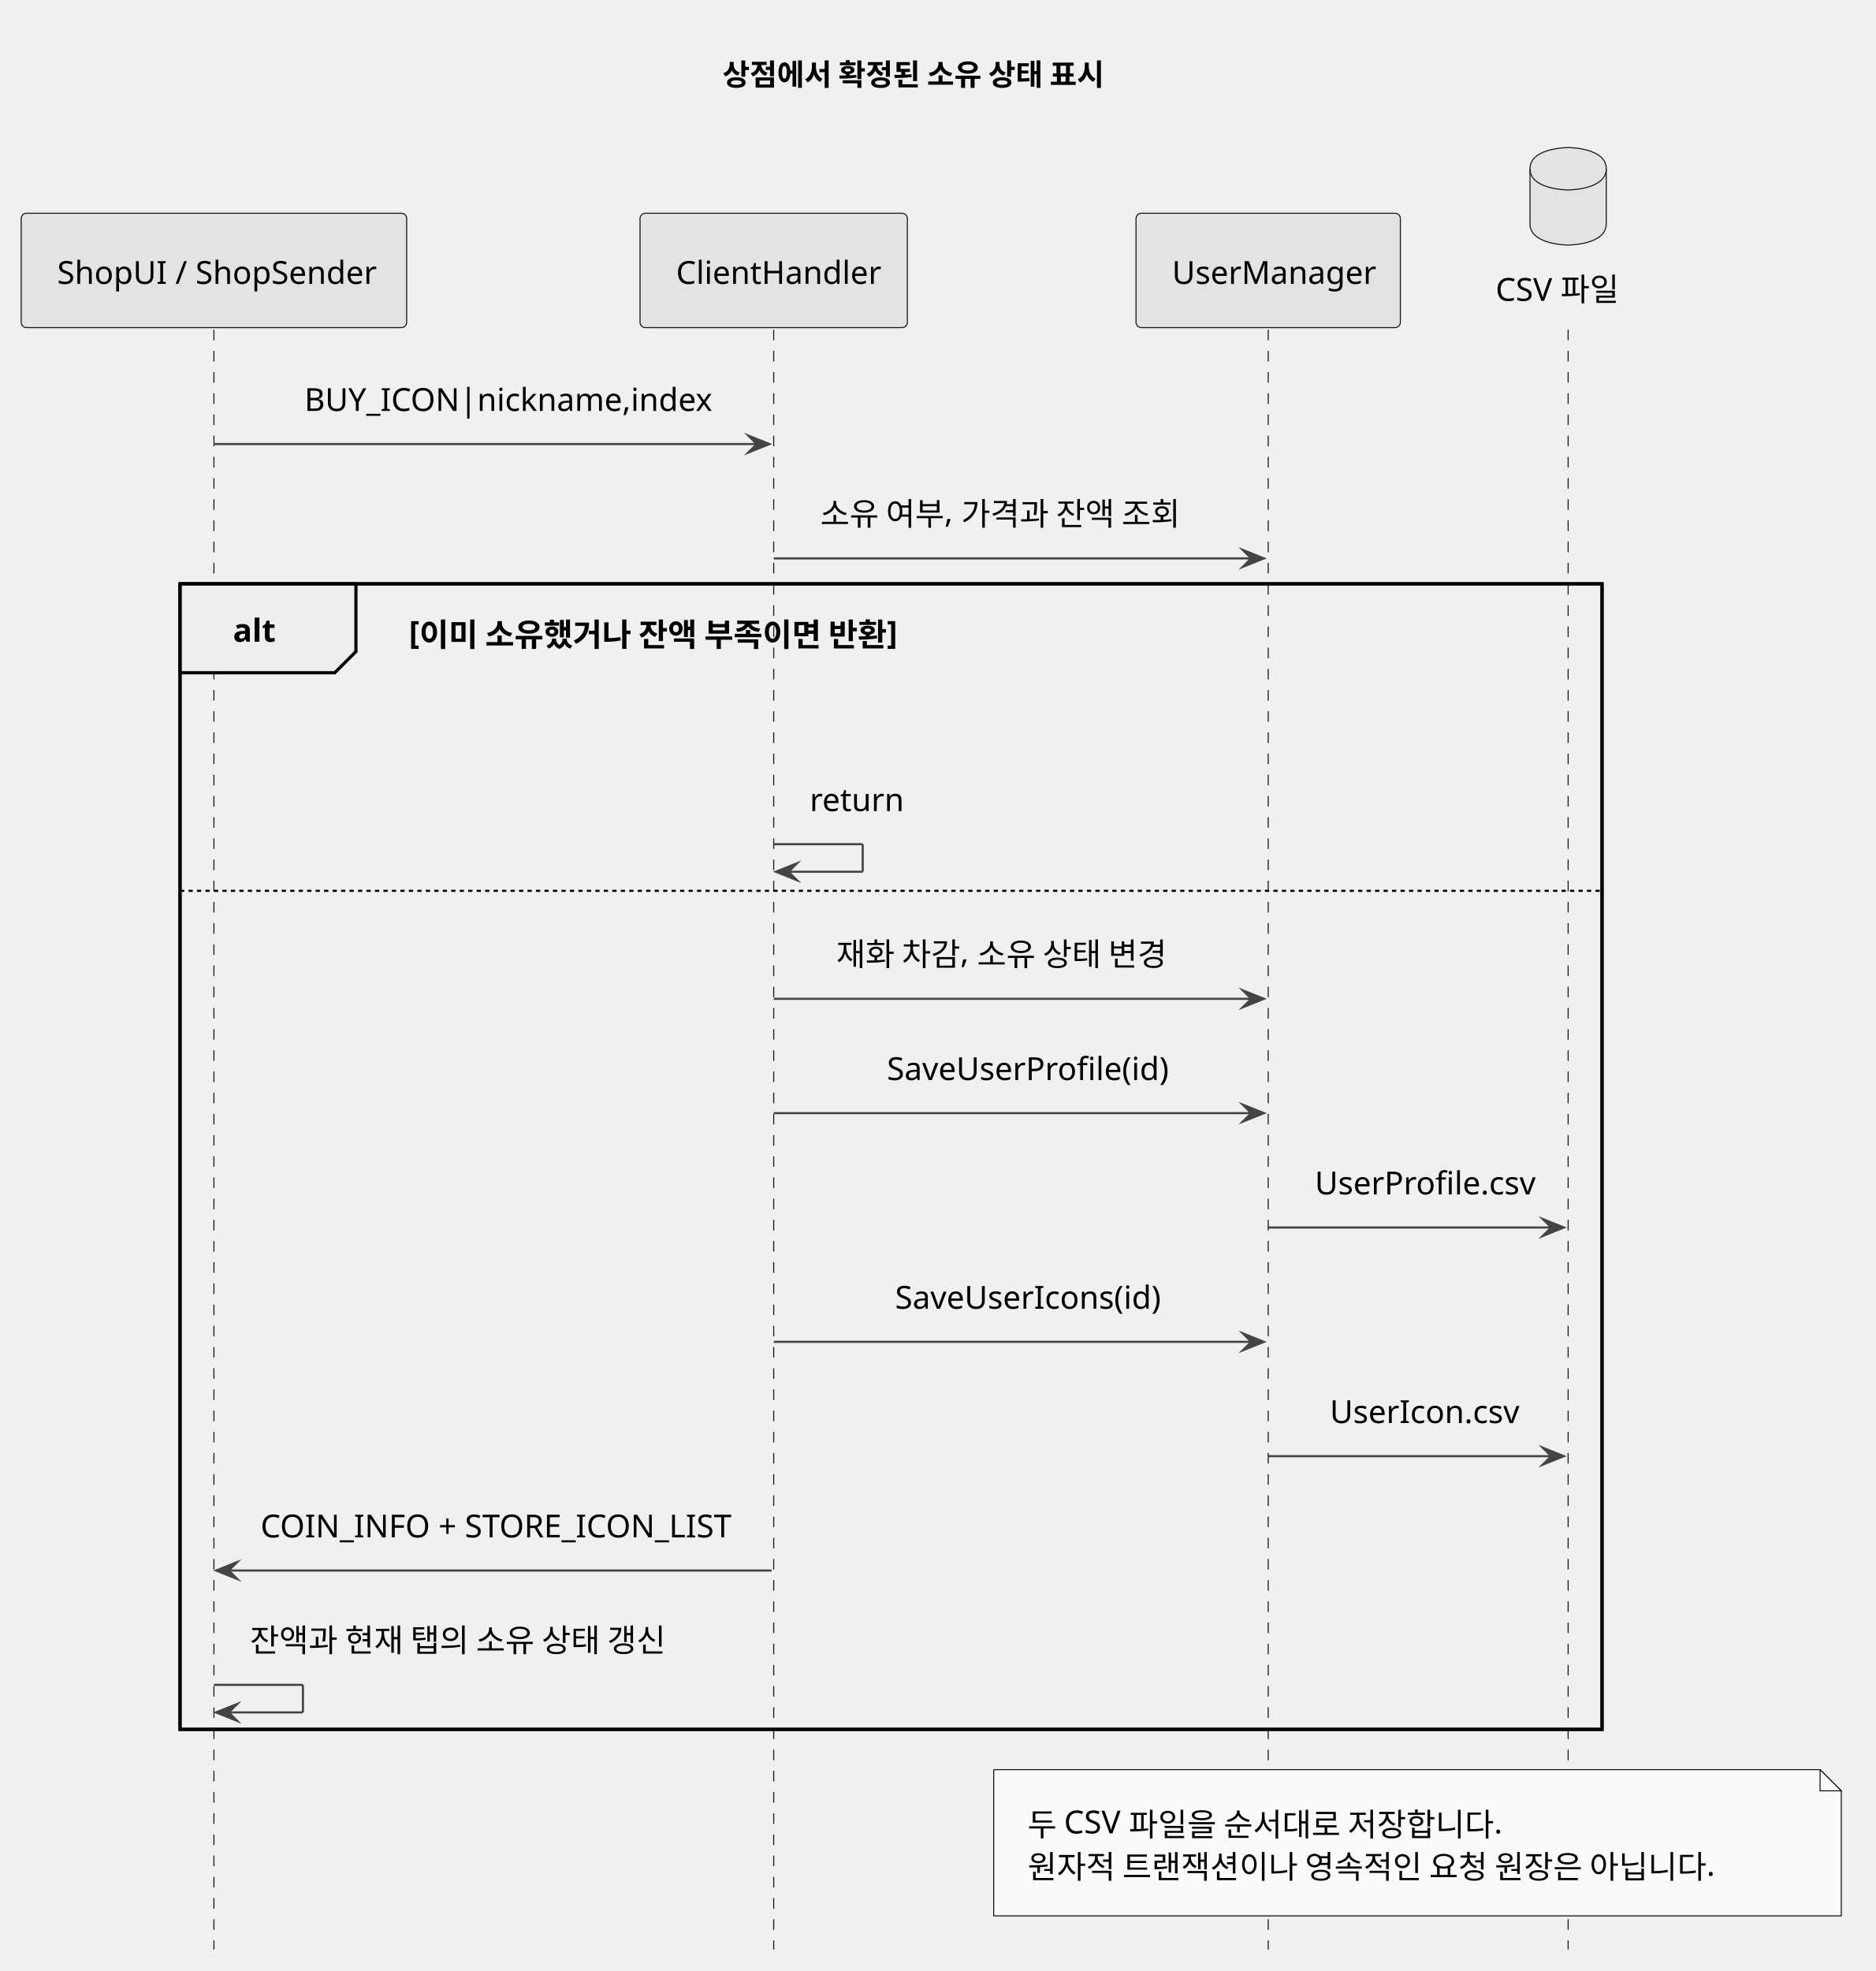
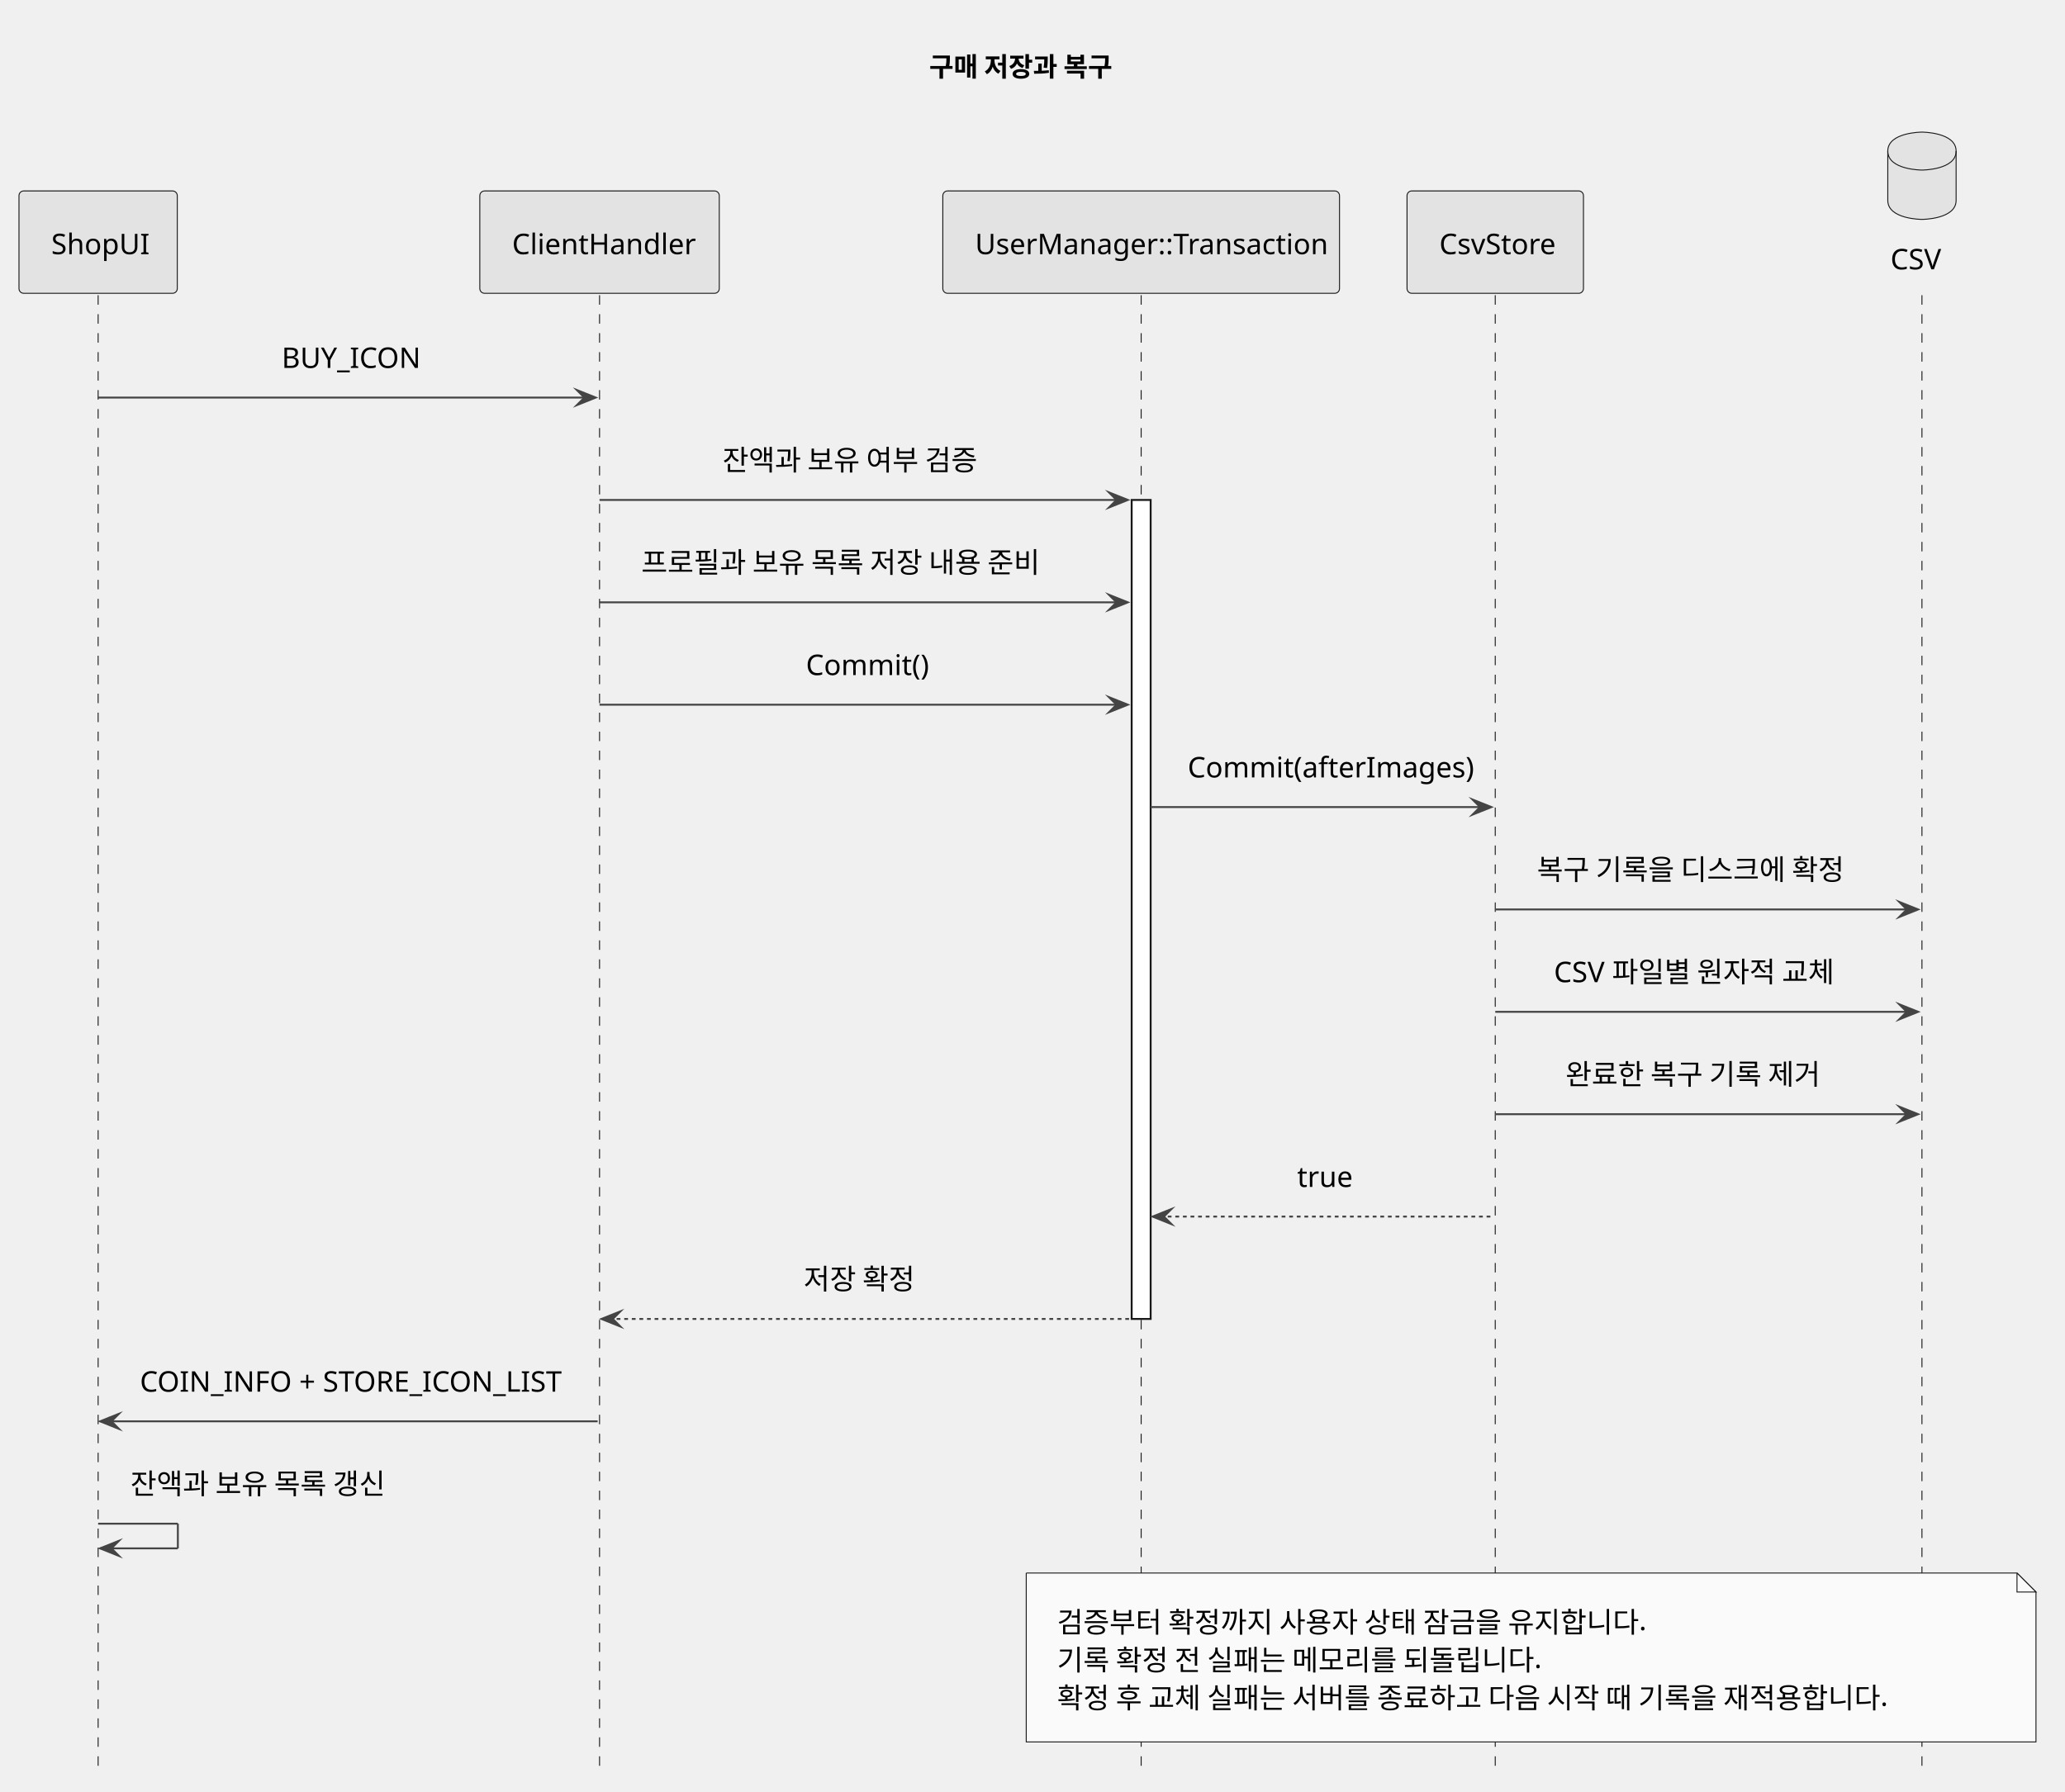
- <svg xmlns="http://www.w3.org/2000/svg" version="1.1" data-diagram-type="SEQUENCE" style="width:885px;height:930px;background:#FFFFFF;" width="885px" height="930px" viewBox="0 0 885 930" zoomAndPan="magnify" preserveAspectRatio="none" contentStyleType="text/css">
+ <svg xmlns="http://www.w3.org/2000/svg" version="1.1" data-diagram-type="SEQUENCE" style="width:1088px;height:944px;background:#FFFFFF;" width="1088px" height="944px" viewBox="0 0 1088 944" zoomAndPan="magnify" preserveAspectRatio="none" contentStyleType="text/css">
  <defs />
  <g font-family="sans-serif" lengthAdjust="spacing">
    <g class="title" data-source-line="11">
-       <text x="340.964" y="40.237" fill="#000" font-size="14" textLength="201.688" font-weight="700" font-family="'Malgun Gothic'">상점에서 확정된 소유 상태 표시</text>
+       <text x="489.553" y="40.237" fill="#000" font-size="14" textLength="107.844" font-weight="700" font-family="'Malgun Gothic'">구매 저장과 복구</text>
    </g>
-     <rect x="84.96" y="275.475" width="671.107" height="540.512" fill="none" style="stroke:#000;stroke-width:1.5;" />
    <g class="participant-lifeline" data-qualified-name="UI" data-entity-uid="part1" id="part1-lifeline" data-source-line="12">
      <g>
-         <rect x="97.46" y="155.572" width="8" height="764.316" fill="#000" fill-opacity="0" />
-         <line x1="100.96" y1="155.572" x2="100.96" y2="919.889" style="stroke:#181818;stroke-width:0.5;stroke-dasharray:5,5;" />
+         <rect x="48.205" y="155.572" width="8" height="778.268" fill="#000" fill-opacity="0" />
+         <line x1="51.705" y1="155.572" x2="51.705" y2="933.84" style="stroke:#181818;stroke-width:0.5;stroke-dasharray:5,5;" />
      </g>
    </g>
    <g class="participant-lifeline" data-qualified-name="H" data-entity-uid="part2" id="part2-lifeline" data-source-line="13">
      <g>
-         <rect x="361.641" y="155.572" width="8" height="764.316" fill="#000" fill-opacity="0" />
-         <line x1="365.141" y1="155.572" x2="365.141" y2="919.889" style="stroke:#181818;stroke-width:0.5;stroke-dasharray:5,5;" />
+         <rect x="312.385" y="155.572" width="8" height="778.268" fill="#000" fill-opacity="0" />
+         <line x1="315.885" y1="155.572" x2="315.885" y2="933.84" style="stroke:#181818;stroke-width:0.5;stroke-dasharray:5,5;" />
      </g>
    </g>
-     <g class="participant-lifeline" data-qualified-name="U" data-entity-uid="part3" id="part3-lifeline" data-source-line="14">
+     <g class="participant-lifeline" data-qualified-name="T" data-entity-uid="part3" id="part3-lifeline" data-source-line="14">
      <g>
-         <rect x="595.016" y="155.572" width="8" height="764.316" fill="#000" fill-opacity="0" />
-         <line x1="598.516" y1="155.572" x2="598.516" y2="919.889" style="stroke:#181818;stroke-width:0.5;stroke-dasharray:5,5;" />
+         <rect x="597.752" y="155.572" width="8" height="778.268" fill="#000" fill-opacity="0" />
+         <line x1="601.252" y1="155.572" x2="601.252" y2="933.84" style="stroke:#181818;stroke-width:0.5;stroke-dasharray:5,5;" />
      </g>
    </g>
-     <g class="participant-lifeline" data-qualified-name="D" data-entity-uid="part4" id="part4-lifeline" data-source-line="15">
+     <g>
+       <rect x="596.252" y="263.475" width="10" height="431.609" fill="#FFF" style="stroke:#181818;stroke-width:1;" />
+     </g>
+     <g class="participant-lifeline" data-qualified-name="S" data-entity-uid="part4" id="part4-lifeline" data-source-line="15">
      <g>
-         <rect x="736.567" y="155.572" width="8" height="764.316" fill="#000" fill-opacity="0" />
-         <line x1="740.067" y1="155.572" x2="740.067" y2="919.889" style="stroke:#181818;stroke-width:0.5;stroke-dasharray:5,5;" />
+         <rect x="784.311" y="155.572" width="8" height="778.268" fill="#000" fill-opacity="0" />
+         <line x1="787.811" y1="155.572" x2="787.811" y2="933.84" style="stroke:#181818;stroke-width:0.5;stroke-dasharray:5,5;" />
+       </g>
+     </g>
+     <g class="participant-lifeline" data-qualified-name="D" data-entity-uid="part5" id="part5-lifeline" data-source-line="16">
+       <g>
+         <rect x="1009.131" y="155.572" width="8" height="778.268" fill="#000" fill-opacity="0" />
+         <line x1="1012.631" y1="155.572" x2="1012.631" y2="933.84" style="stroke:#181818;stroke-width:0.5;stroke-dasharray:5,5;" />
      </g>
    </g>
    <g class="participant participant-head" data-qualified-name="UI" data-entity-uid="part1" id="part1-head" data-source-line="12">
-       <rect x="10" y="100.621" width="181.92" height="53.951" fill="#E3E3E3" style="stroke:#181818;stroke-width:0.5;" rx="2.5" ry="2.5" />
-       <text x="27" y="133.947" fill="#000" font-size="15" textLength="147.92" font-family="'Malgun Gothic'">ShopUI / ShopSender</text>
+       <rect x="10" y="100.621" width="83.409" height="53.951" fill="#E3E3E3" style="stroke:#181818;stroke-width:0.5;" rx="2.5" ry="2.5" />
+       <text x="27" y="133.947" fill="#000" font-size="15" textLength="49.409" font-family="'Malgun Gothic'">ShopUI</text>
    </g>
    <g class="participant participant-head" data-qualified-name="H" data-entity-uid="part2" id="part2-head" data-source-line="13">
-       <rect x="302.057" y="100.621" width="126.168" height="53.951" fill="#E3E3E3" style="stroke:#181818;stroke-width:0.5;" rx="2.5" ry="2.5" />
-       <text x="319.057" y="133.947" fill="#000" font-size="15" textLength="92.168" font-family="'Malgun Gothic'">ClientHandler</text>
+       <rect x="252.801" y="100.621" width="126.168" height="53.951" fill="#E3E3E3" style="stroke:#181818;stroke-width:0.5;" rx="2.5" ry="2.5" />
+       <text x="269.801" y="133.947" fill="#000" font-size="15" textLength="92.168" font-family="'Malgun Gothic'">ClientHandler</text>
    </g>
-     <g class="participant participant-head" data-qualified-name="U" data-entity-uid="part3" id="part3-head" data-source-line="14">
-       <rect x="536.138" y="100.621" width="124.754" height="53.951" fill="#E3E3E3" style="stroke:#181818;stroke-width:0.5;" rx="2.5" ry="2.5" />
-       <text x="553.138" y="133.947" fill="#000" font-size="15" textLength="90.754" font-family="'Malgun Gothic'">UserManager</text>
+     <g class="participant participant-head" data-qualified-name="T" data-entity-uid="part3" id="part3-head" data-source-line="14">
+       <rect x="496.75" y="100.621" width="209.005" height="53.951" fill="#E3E3E3" style="stroke:#181818;stroke-width:0.5;" rx="2.5" ry="2.5" />
+       <text x="513.75" y="133.947" fill="#000" font-size="15" textLength="175.005" font-family="'Malgun Gothic'">UserManager::Transaction</text>
    </g>
-     <g class="participant participant-head" data-qualified-name="D" data-entity-uid="part4" id="part4-head" data-source-line="15">
-       <text x="705.84" y="141.947" fill="#000" font-size="15" textLength="62.454" font-family="'Malgun Gothic'">CSV 파일</text>
-       <path d="M722.067,79.621 C722.067,69.621 740.067,69.621 740.067,69.621 C740.067,69.621 758.067,69.621 758.067,79.621 L758.067,105.621 C758.067,115.621 740.067,115.621 740.067,115.621 C740.067,115.621 722.067,115.621 722.067,105.621 L722.067,79.621" style="stroke:#181818;stroke-width:0.5;" fill="#E3E3E3" />
-       <path d="M722.067,79.621 C722.067,89.621 740.067,89.621 740.067,89.621 C740.067,89.621 758.067,89.621 758.067,79.621" style="stroke:#181818;stroke-width:0.5;" fill="none" />
+     <g class="participant participant-head" data-qualified-name="S" data-entity-uid="part4" id="part4-head" data-source-line="15">
+       <rect x="741.331" y="100.621" width="92.96" height="53.951" fill="#E3E3E3" style="stroke:#181818;stroke-width:0.5;" rx="2.5" ry="2.5" />
+       <text x="758.331" y="133.947" fill="#000" font-size="15" textLength="58.96" font-family="'Malgun Gothic'">CsvStore</text>
    </g>
-     <g class="message" data-entity-1="part1" data-entity-2="part2" id="msg1" data-source-line="16">
-       <polygon points="353.141,205.523,363.141,209.523,353.141,213.523,357.141,209.523" fill="#444" style="stroke:#444;stroke-width:1;stroke-linejoin:miter;stroke-miterlimit:10;" />
-       <line x1="100.96" y1="209.523" x2="359.141" y2="209.523" style="stroke:#444;stroke-width:1;" />
-       <text x="143.658" y="193.898" fill="#000" font-size="15" textLength="178.784" font-family="'Malgun Gothic'">BUY_ICON|nickname,index</text>
+     <g class="participant participant-head" data-qualified-name="D" data-entity-uid="part5" id="part5-head" data-source-line="16">
+       <text x="996.041" y="141.947" fill="#000" font-size="15" textLength="27.18" font-family="'Malgun Gothic'">CSV</text>
+       <path d="M994.631,79.621 C994.631,69.621 1012.631,69.621 1012.631,69.621 C1012.631,69.621 1030.631,69.621 1030.631,79.621 L1030.631,105.621 C1030.631,115.621 1012.631,115.621 1012.631,115.621 C1012.631,115.621 994.631,115.621 994.631,105.621 L994.631,79.621" style="stroke:#181818;stroke-width:0.5;" fill="#E3E3E3" />
+       <path d="M994.631,79.621 C994.631,89.621 1012.631,89.621 1012.631,89.621 C1012.631,89.621 1030.631,89.621 1030.631,79.621" style="stroke:#181818;stroke-width:0.5;" fill="none" />
    </g>
-     <g class="message" data-entity-1="part2" data-entity-2="part3" id="msg2" data-source-line="17">
-       <polygon points="586.516,259.475,596.516,263.475,586.516,267.475,590.516,263.475" fill="#444" style="stroke:#444;stroke-width:1;stroke-linejoin:miter;stroke-miterlimit:10;" />
-       <line x1="365.141" y1="263.475" x2="592.516" y2="263.475" style="stroke:#444;stroke-width:1;" />
-       <text x="387.141" y="247.849" fill="#000" font-size="15" textLength="189.375" font-family="'Malgun Gothic'">소유 여부, 가격과 잔액 조회</text>
+     <g class="message" data-entity-1="part1" data-entity-2="part2" id="msg1" data-source-line="17">
+       <polygon points="303.885,205.523,313.885,209.523,303.885,213.523,307.885,209.523" fill="#444" style="stroke:#444;stroke-width:1;stroke-linejoin:miter;stroke-miterlimit:10;" />
+       <line x1="51.705" y1="209.523" x2="309.885" y2="209.523" style="stroke:#444;stroke-width:1;" />
+       <text x="148.404" y="193.898" fill="#000" font-size="15" textLength="70.781" font-family="'Malgun Gothic'">BUY_ICON</text>
    </g>
-     <path d="M84.96,275.475 L167.985,275.475 L167.985,307.426 L157.985,317.426 L84.96,317.426 L84.96,275.475" style="stroke:#000;stroke-width:1.5;" fill="#EEE" />
-     <rect x="84.96" y="275.475" width="671.107" height="540.512" fill="none" style="stroke:#000;stroke-width:1.5;" />
-     <text x="109.96" y="302.8" fill="#000" font-size="15" textLength="18.025" font-weight="700" font-family="'Malgun Gothic'">alt</text>
-     <text x="192.985" y="303.8" fill="#000" font-size="15" textLength="256.831" font-weight="700" font-family="'Malgun Gothic'">[이미 소유했거나 잔액 부족이면 반환]</text>
-     <g class="message" data-entity-1="part2" data-entity-2="part2" id="msg3" data-source-line="19">
-       <line x1="365.141" y1="398.328" x2="407.141" y2="398.328" style="stroke:#444;stroke-width:1;" />
-       <line x1="407.141" y1="398.328" x2="407.141" y2="411.328" style="stroke:#444;stroke-width:1;" />
-       <line x1="366.141" y1="411.328" x2="407.141" y2="411.328" style="stroke:#444;stroke-width:1;" />
-       <polygon points="376.141,407.328,366.141,411.328,376.141,415.328,372.141,411.328" fill="#444" style="stroke:#444;stroke-width:1;stroke-linejoin:miter;stroke-miterlimit:10;" />
-       <text x="382.141" y="382.703" fill="#000" font-size="15" textLength="41.147" font-family="'Malgun Gothic'">return</text>
+     <g class="message" data-entity-1="part2" data-entity-2="part3" id="msg2" data-source-line="18">
+       <polygon points="584.252,259.475,594.252,263.475,584.252,267.475,588.252,263.475" fill="#444" style="stroke:#444;stroke-width:1;stroke-linejoin:miter;stroke-miterlimit:10;" />
+       <line x1="315.885" y1="263.475" x2="590.252" y2="263.475" style="stroke:#444;stroke-width:1;" />
+       <text x="380.659" y="247.849" fill="#000" font-size="15" textLength="150.82" font-family="'Malgun Gothic'">잔액과 보유 여부 검증</text>
    </g>
-     <line x1="84.96" y1="420.328" x2="756.067" y2="420.328" style="stroke:#000;stroke-width:1;stroke-dasharray:2,2;" />
+     <g class="message" data-entity-1="part2" data-entity-2="part3" id="msg3" data-source-line="20">
+       <polygon points="584.252,313.426,594.252,317.426,584.252,321.426,588.252,317.426" fill="#444" style="stroke:#444;stroke-width:1;stroke-linejoin:miter;stroke-miterlimit:10;" />
+       <line x1="315.885" y1="317.426" x2="590.252" y2="317.426" style="stroke:#444;stroke-width:1;" />
+       <text x="337.885" y="301.8" fill="#000" font-size="15" textLength="236.367" font-family="'Malgun Gothic'">프로필과 보유 목록 저장 내용 준비</text>
+     </g>
    <g class="message" data-entity-1="part2" data-entity-2="part3" id="msg4" data-source-line="21">
-       <polygon points="586.516,467.279,596.516,471.279,586.516,475.279,590.516,471.279" fill="#444" style="stroke:#444;stroke-width:1;stroke-linejoin:miter;stroke-miterlimit:10;" />
-       <line x1="365.141" y1="471.279" x2="592.516" y2="471.279" style="stroke:#444;stroke-width:1;" />
-       <text x="394.641" y="455.654" fill="#000" font-size="15" textLength="174.375" font-family="'Malgun Gothic'">재화 차감, 소유 상태 변경</text>
+       <polygon points="584.252,367.377,594.252,371.377,584.252,375.377,588.252,371.377" fill="#444" style="stroke:#444;stroke-width:1;stroke-linejoin:miter;stroke-miterlimit:10;" />
+       <line x1="315.885" y1="371.377" x2="590.252" y2="371.377" style="stroke:#444;stroke-width:1;" />
+       <text x="424.615" y="355.751" fill="#000" font-size="15" textLength="62.908" font-family="'Malgun Gothic'">Commit()</text>
    </g>
-     <g class="message" data-entity-1="part2" data-entity-2="part3" id="msg5" data-source-line="22">
-       <polygon points="586.516,521.23,596.516,525.23,586.516,529.23,590.516,525.23" fill="#444" style="stroke:#444;stroke-width:1;stroke-linejoin:miter;stroke-miterlimit:10;" />
-       <line x1="365.141" y1="525.23" x2="592.516" y2="525.23" style="stroke:#444;stroke-width:1;" />
-       <text x="418.569" y="509.605" fill="#000" font-size="15" textLength="126.519" font-family="'Malgun Gothic'">SaveUserProfile(id)</text>
+     <g class="message" data-entity-1="part3" data-entity-2="part4" id="msg5" data-source-line="22">
+       <polygon points="775.811,421.328,785.811,425.328,775.811,429.328,779.811,425.328" fill="#444" style="stroke:#444;stroke-width:1;stroke-linejoin:miter;stroke-miterlimit:10;" />
+       <line x1="606.252" y1="425.328" x2="781.811" y2="425.328" style="stroke:#444;stroke-width:1;" />
+       <text x="625.752" y="409.703" fill="#000" font-size="15" textLength="142.559" font-family="'Malgun Gothic'">Commit(afterImages)</text>
    </g>
-     <g class="message" data-entity-1="part3" data-entity-2="part4" id="msg6" data-source-line="23">
-       <polygon points="728.067,575.182,738.067,579.182,728.067,583.182,732.067,579.182" fill="#444" style="stroke:#444;stroke-width:1;stroke-linejoin:miter;stroke-miterlimit:10;" />
-       <line x1="598.516" y1="579.182" x2="734.067" y2="579.182" style="stroke:#444;stroke-width:1;" />
-       <text x="620.516" y="563.556" fill="#000" font-size="15" textLength="97.551" font-family="'Malgun Gothic'">UserProfile.csv</text>
+     <g class="message" data-entity-1="part4" data-entity-2="part5" id="msg6" data-source-line="23">
+       <polygon points="1000.631,475.279,1010.631,479.279,1000.631,483.279,1004.631,479.279" fill="#444" style="stroke:#444;stroke-width:1;stroke-linejoin:miter;stroke-miterlimit:10;" />
+       <line x1="787.811" y1="479.279" x2="1006.631" y2="479.279" style="stroke:#444;stroke-width:1;" />
+       <text x="809.811" y="463.654" fill="#000" font-size="15" textLength="180.82" font-family="'Malgun Gothic'">복구 기록을 디스크에 확정</text>
    </g>
-     <g class="message" data-entity-1="part2" data-entity-2="part3" id="msg7" data-source-line="24">
-       <polygon points="586.516,629.133,596.516,633.133,586.516,637.133,590.516,633.133" fill="#444" style="stroke:#444;stroke-width:1;stroke-linejoin:miter;stroke-miterlimit:10;" />
-       <line x1="365.141" y1="633.133" x2="592.516" y2="633.133" style="stroke:#444;stroke-width:1;" />
-       <text x="422.425" y="617.507" fill="#000" font-size="15" textLength="118.806" font-family="'Malgun Gothic'">SaveUserIcons(id)</text>
+     <g class="message" data-entity-1="part4" data-entity-2="part5" id="msg7" data-source-line="24">
+       <polygon points="1000.631,529.23,1010.631,533.23,1000.631,537.23,1004.631,533.23" fill="#444" style="stroke:#444;stroke-width:1;stroke-linejoin:miter;stroke-miterlimit:10;" />
+       <line x1="787.811" y1="533.23" x2="1006.631" y2="533.23" style="stroke:#444;stroke-width:1;" />
+       <text x="818.721" y="517.605" fill="#000" font-size="15" textLength="163" font-family="'Malgun Gothic'">CSV 파일별 원자적 교체</text>
    </g>
-     <g class="message" data-entity-1="part3" data-entity-2="part4" id="msg8" data-source-line="25">
-       <polygon points="728.067,683.084,738.067,687.084,728.067,691.084,732.067,687.084" fill="#444" style="stroke:#444;stroke-width:1;stroke-linejoin:miter;stroke-miterlimit:10;" />
-       <line x1="598.516" y1="687.084" x2="734.067" y2="687.084" style="stroke:#444;stroke-width:1;" />
-       <text x="627.62" y="671.458" fill="#000" font-size="15" textLength="83.342" font-family="'Malgun Gothic'">UserIcon.csv</text>
+     <g class="message" data-entity-1="part4" data-entity-2="part5" id="msg8" data-source-line="25">
+       <polygon points="1000.631,583.182,1010.631,587.182,1000.631,591.182,1004.631,587.182" fill="#444" style="stroke:#444;stroke-width:1;stroke-linejoin:miter;stroke-miterlimit:10;" />
+       <line x1="787.811" y1="587.182" x2="1006.631" y2="587.182" style="stroke:#444;stroke-width:1;" />
+       <text x="824.811" y="571.556" fill="#000" font-size="15" textLength="150.82" font-family="'Malgun Gothic'">완료한 복구 기록 제거</text>
    </g>
-     <g class="message" data-entity-1="part2" data-entity-2="part1" id="msg9" data-source-line="26">
-       <polygon points="111.96,737.035,101.96,741.035,111.96,745.035,107.96,741.035" fill="#444" style="stroke:#444;stroke-width:1;stroke-linejoin:miter;stroke-miterlimit:10;" />
-       <line x1="105.96" y1="741.035" x2="364.141" y2="741.035" style="stroke:#444;stroke-width:1;" />
-       <text x="122.96" y="725.41" fill="#000" font-size="15" textLength="220.181" font-family="'Malgun Gothic'">COIN_INFO + STORE_ICON_LIST</text>
+     <g class="message" data-entity-1="part4" data-entity-2="part3" id="msg9" data-source-line="26">
+       <polygon points="617.252,637.133,607.252,641.133,617.252,645.133,613.252,641.133" fill="#444" style="stroke:#444;stroke-width:1;stroke-linejoin:miter;stroke-miterlimit:10;" />
+       <line x1="611.252" y1="641.133" x2="786.811" y2="641.133" style="stroke:#444;stroke-width:1;stroke-dasharray:2,2;" />
+       <text x="683.445" y="625.507" fill="#000" font-size="15" textLength="27.173" font-family="'Malgun Gothic'">true</text>
    </g>
-     <g class="message" data-entity-1="part1" data-entity-2="part1" id="msg10" data-source-line="27">
-       <line x1="100.96" y1="794.986" x2="142.96" y2="794.986" style="stroke:#444;stroke-width:1;" />
-       <line x1="142.96" y1="794.986" x2="142.96" y2="807.986" style="stroke:#444;stroke-width:1;" />
-       <line x1="101.96" y1="807.986" x2="142.96" y2="807.986" style="stroke:#444;stroke-width:1;" />
-       <polygon points="111.96,803.986,101.96,807.986,111.96,811.986,107.96,807.986" fill="#444" style="stroke:#444;stroke-width:1;stroke-linejoin:miter;stroke-miterlimit:10;" />
-       <text x="117.96" y="779.361" fill="#000" font-size="15" textLength="221.367" font-family="'Malgun Gothic'">잔액과 현재 탭의 소유 상태 갱신</text>
+     <g class="message" data-entity-1="part3" data-entity-2="part2" id="msg10" data-source-line="27">
+       <polygon points="326.885,691.084,316.885,695.084,326.885,699.084,322.885,695.084" fill="#444" style="stroke:#444;stroke-width:1;stroke-linejoin:miter;stroke-miterlimit:10;" />
+       <line x1="320.885" y1="695.084" x2="595.252" y2="695.084" style="stroke:#444;stroke-width:1;stroke-dasharray:2,2;" />
+       <text x="423.432" y="679.458" fill="#000" font-size="15" textLength="65.273" font-family="'Malgun Gothic'">저장 확정</text>
    </g>
-     <path d="M468.967,834.986 L468.967,903.986 L868.967,903.986 L868.967,844.986 L858.967,834.986 L468.967,834.986" style="stroke:#181818;stroke-width:0.5;" fill="#FAFAFA" />
-     <path d="M858.967,834.986 L858.967,844.986 L868.967,844.986 L858.967,834.986" style="stroke:#181818;stroke-width:0.5;" fill="#FAFAFA" />
-     <text x="484.967" y="866.312" fill="#000" font-size="15" textLength="246.555" font-family="'Malgun Gothic'">두 CSV 파일을 순서대로 저장합니다.</text>
-     <text x="484.967" y="886.263" fill="#000" font-size="15" textLength="359.648" font-family="'Malgun Gothic'">원자적 트랜잭션이나 영속적인 요청 원장은 아닙니다.</text>
+     <g class="message" data-entity-1="part2" data-entity-2="part1" id="msg11" data-source-line="29">
+       <polygon points="62.705,745.035,52.705,749.035,62.705,753.035,58.705,749.035" fill="#444" style="stroke:#444;stroke-width:1;stroke-linejoin:miter;stroke-miterlimit:10;" />
+       <line x1="56.705" y1="749.035" x2="314.885" y2="749.035" style="stroke:#444;stroke-width:1;" />
+       <text x="73.705" y="733.41" fill="#000" font-size="15" textLength="220.181" font-family="'Malgun Gothic'">COIN_INFO + STORE_ICON_LIST</text>
+     </g>
+     <g class="message" data-entity-1="part1" data-entity-2="part1" id="msg12" data-source-line="30">
+       <line x1="51.705" y1="802.986" x2="93.705" y2="802.986" style="stroke:#444;stroke-width:1;" />
+       <line x1="93.705" y1="802.986" x2="93.705" y2="815.986" style="stroke:#444;stroke-width:1;" />
+       <line x1="52.705" y1="815.986" x2="93.705" y2="815.986" style="stroke:#444;stroke-width:1;" />
+       <polygon points="62.705,811.986,52.705,815.986,62.705,819.986,58.705,815.986" fill="#444" style="stroke:#444;stroke-width:1;stroke-linejoin:miter;stroke-miterlimit:10;" />
+       <text x="68.705" y="787.361" fill="#000" font-size="15" textLength="150.82" font-family="'Malgun Gothic'">잔액과 보유 목록 갱신</text>
+     </g>
+     <path d="M540.706,828.986 L540.706,917.986 L1072.706,917.986 L1072.706,838.986 L1062.706,828.986 L540.706,828.986" style="stroke:#181818;stroke-width:0.5;" fill="#FAFAFA" />
+     <path d="M1062.706,828.986 L1062.706,838.986 L1072.706,838.986 L1062.706,828.986" style="stroke:#181818;stroke-width:0.5;" fill="#FAFAFA" />
+     <text x="556.934" y="860.312" fill="#000" font-size="15" textLength="344.648" font-family="'Malgun Gothic'">검증부터 확정까지 사용자 상태 잠금을 유지합니다.</text>
+     <text x="556.934" y="880.263" fill="#000" font-size="15" textLength="284.648" font-family="'Malgun Gothic'">기록 확정 전 실패는 메모리를 되돌립니다.</text>
+     <text x="556.934" y="900.214" fill="#000" font-size="15" textLength="491.016" font-family="'Malgun Gothic'">확정 후 교체 실패는 서버를 종료하고 다음 시작 때 기록을 재적용합니다.</text>
  </g>
</svg>
